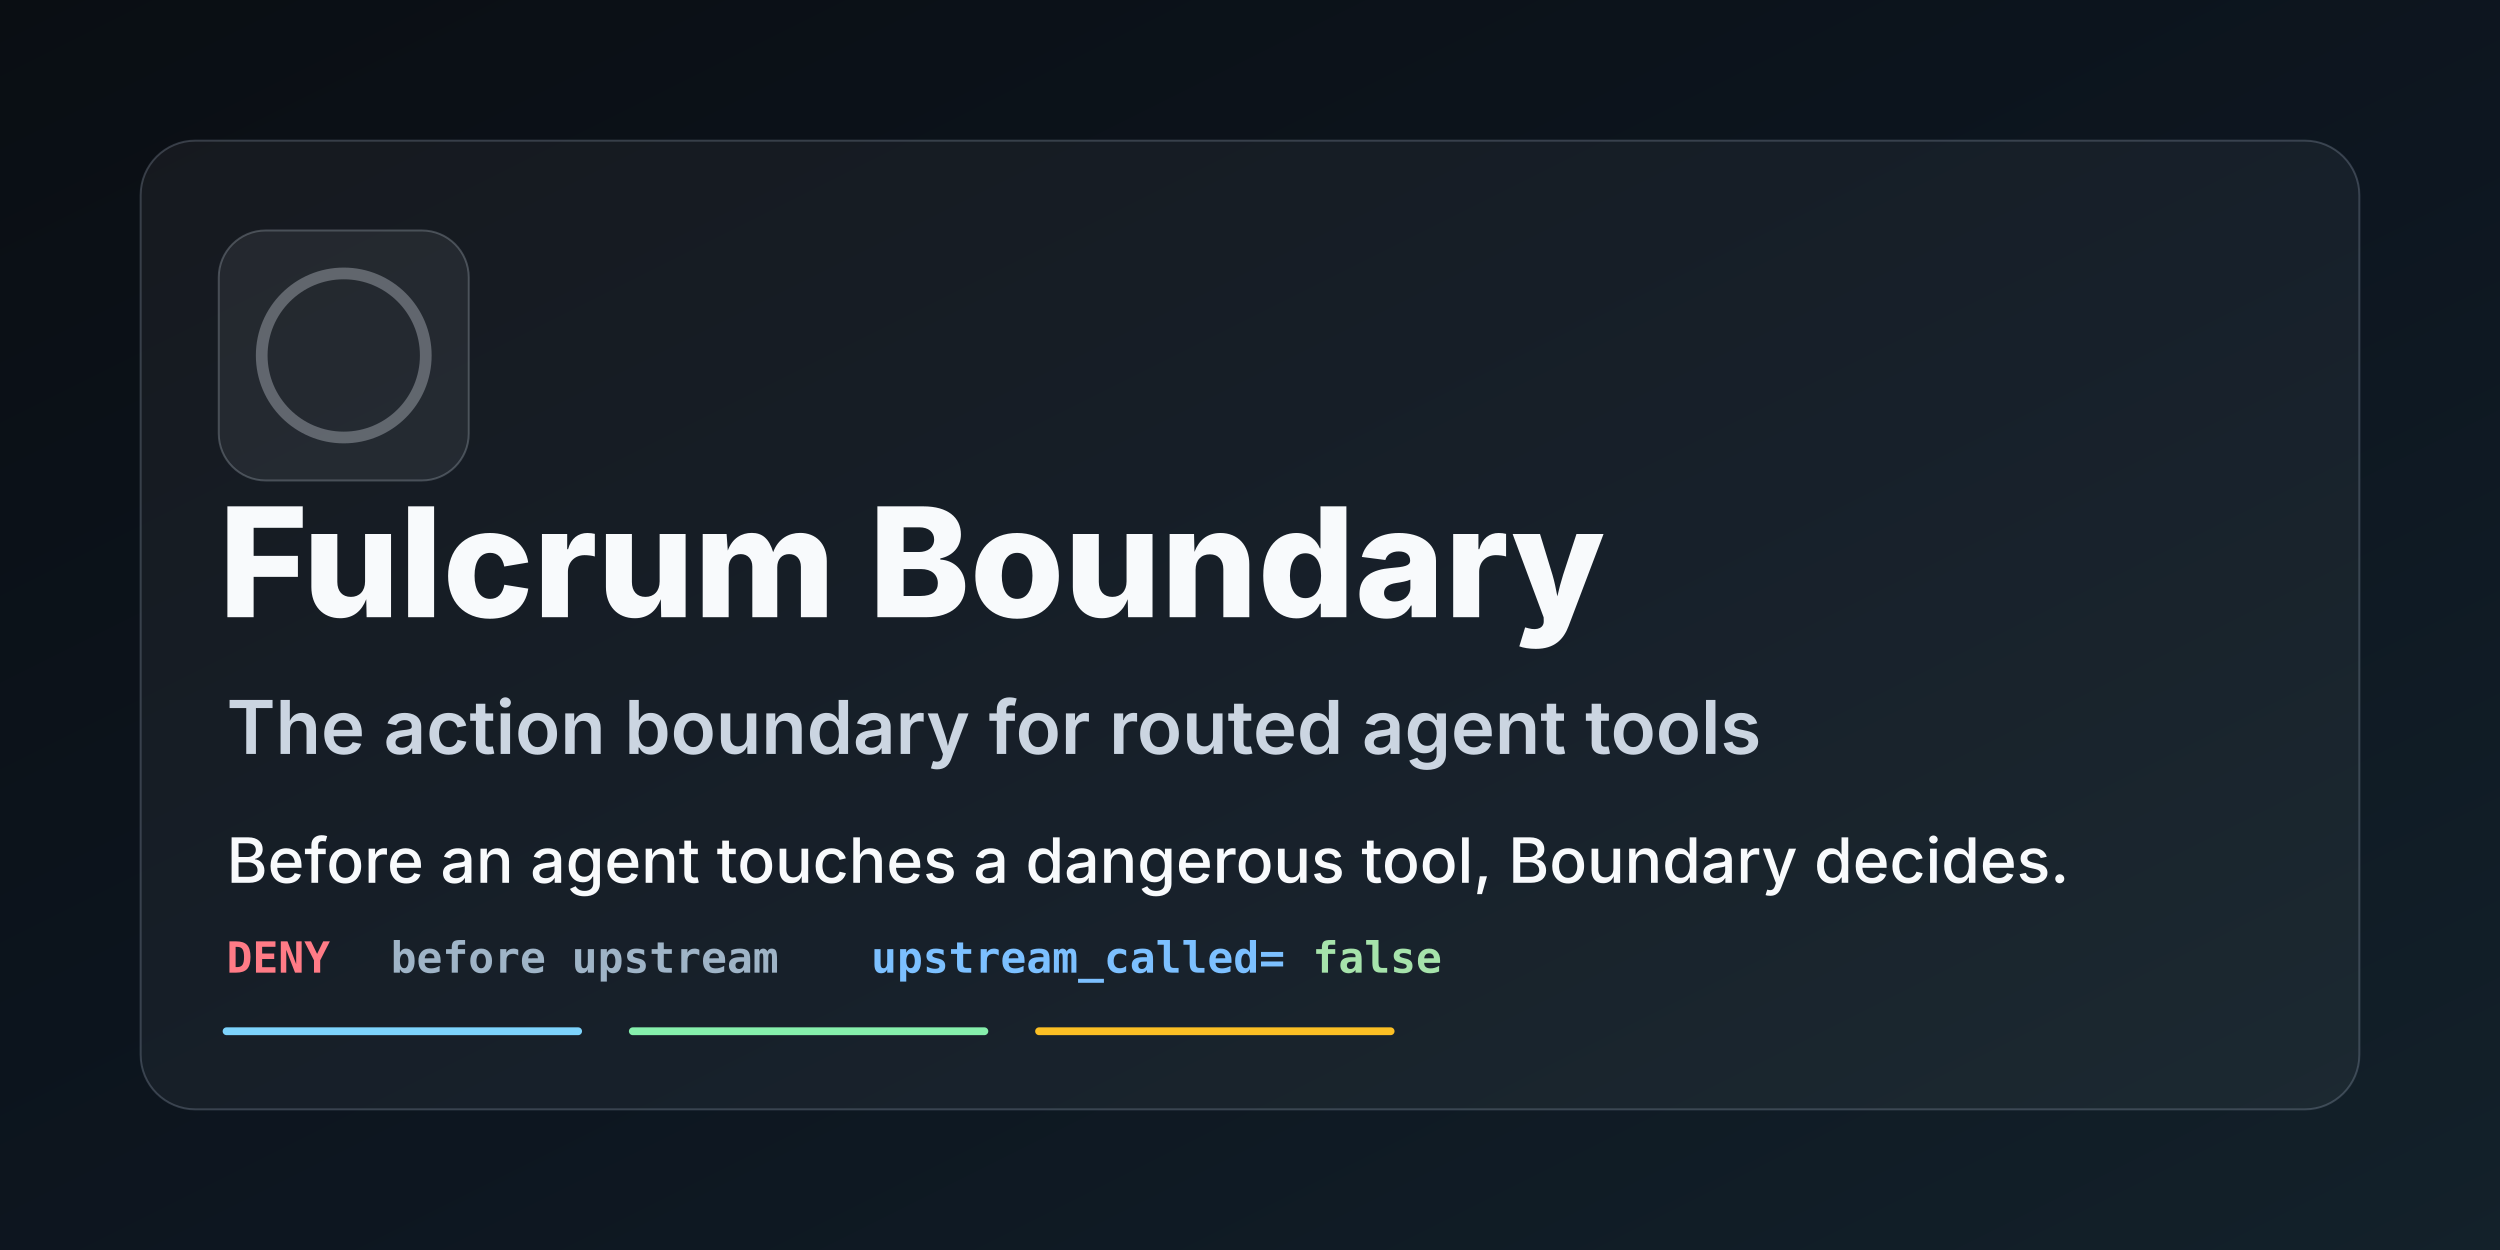
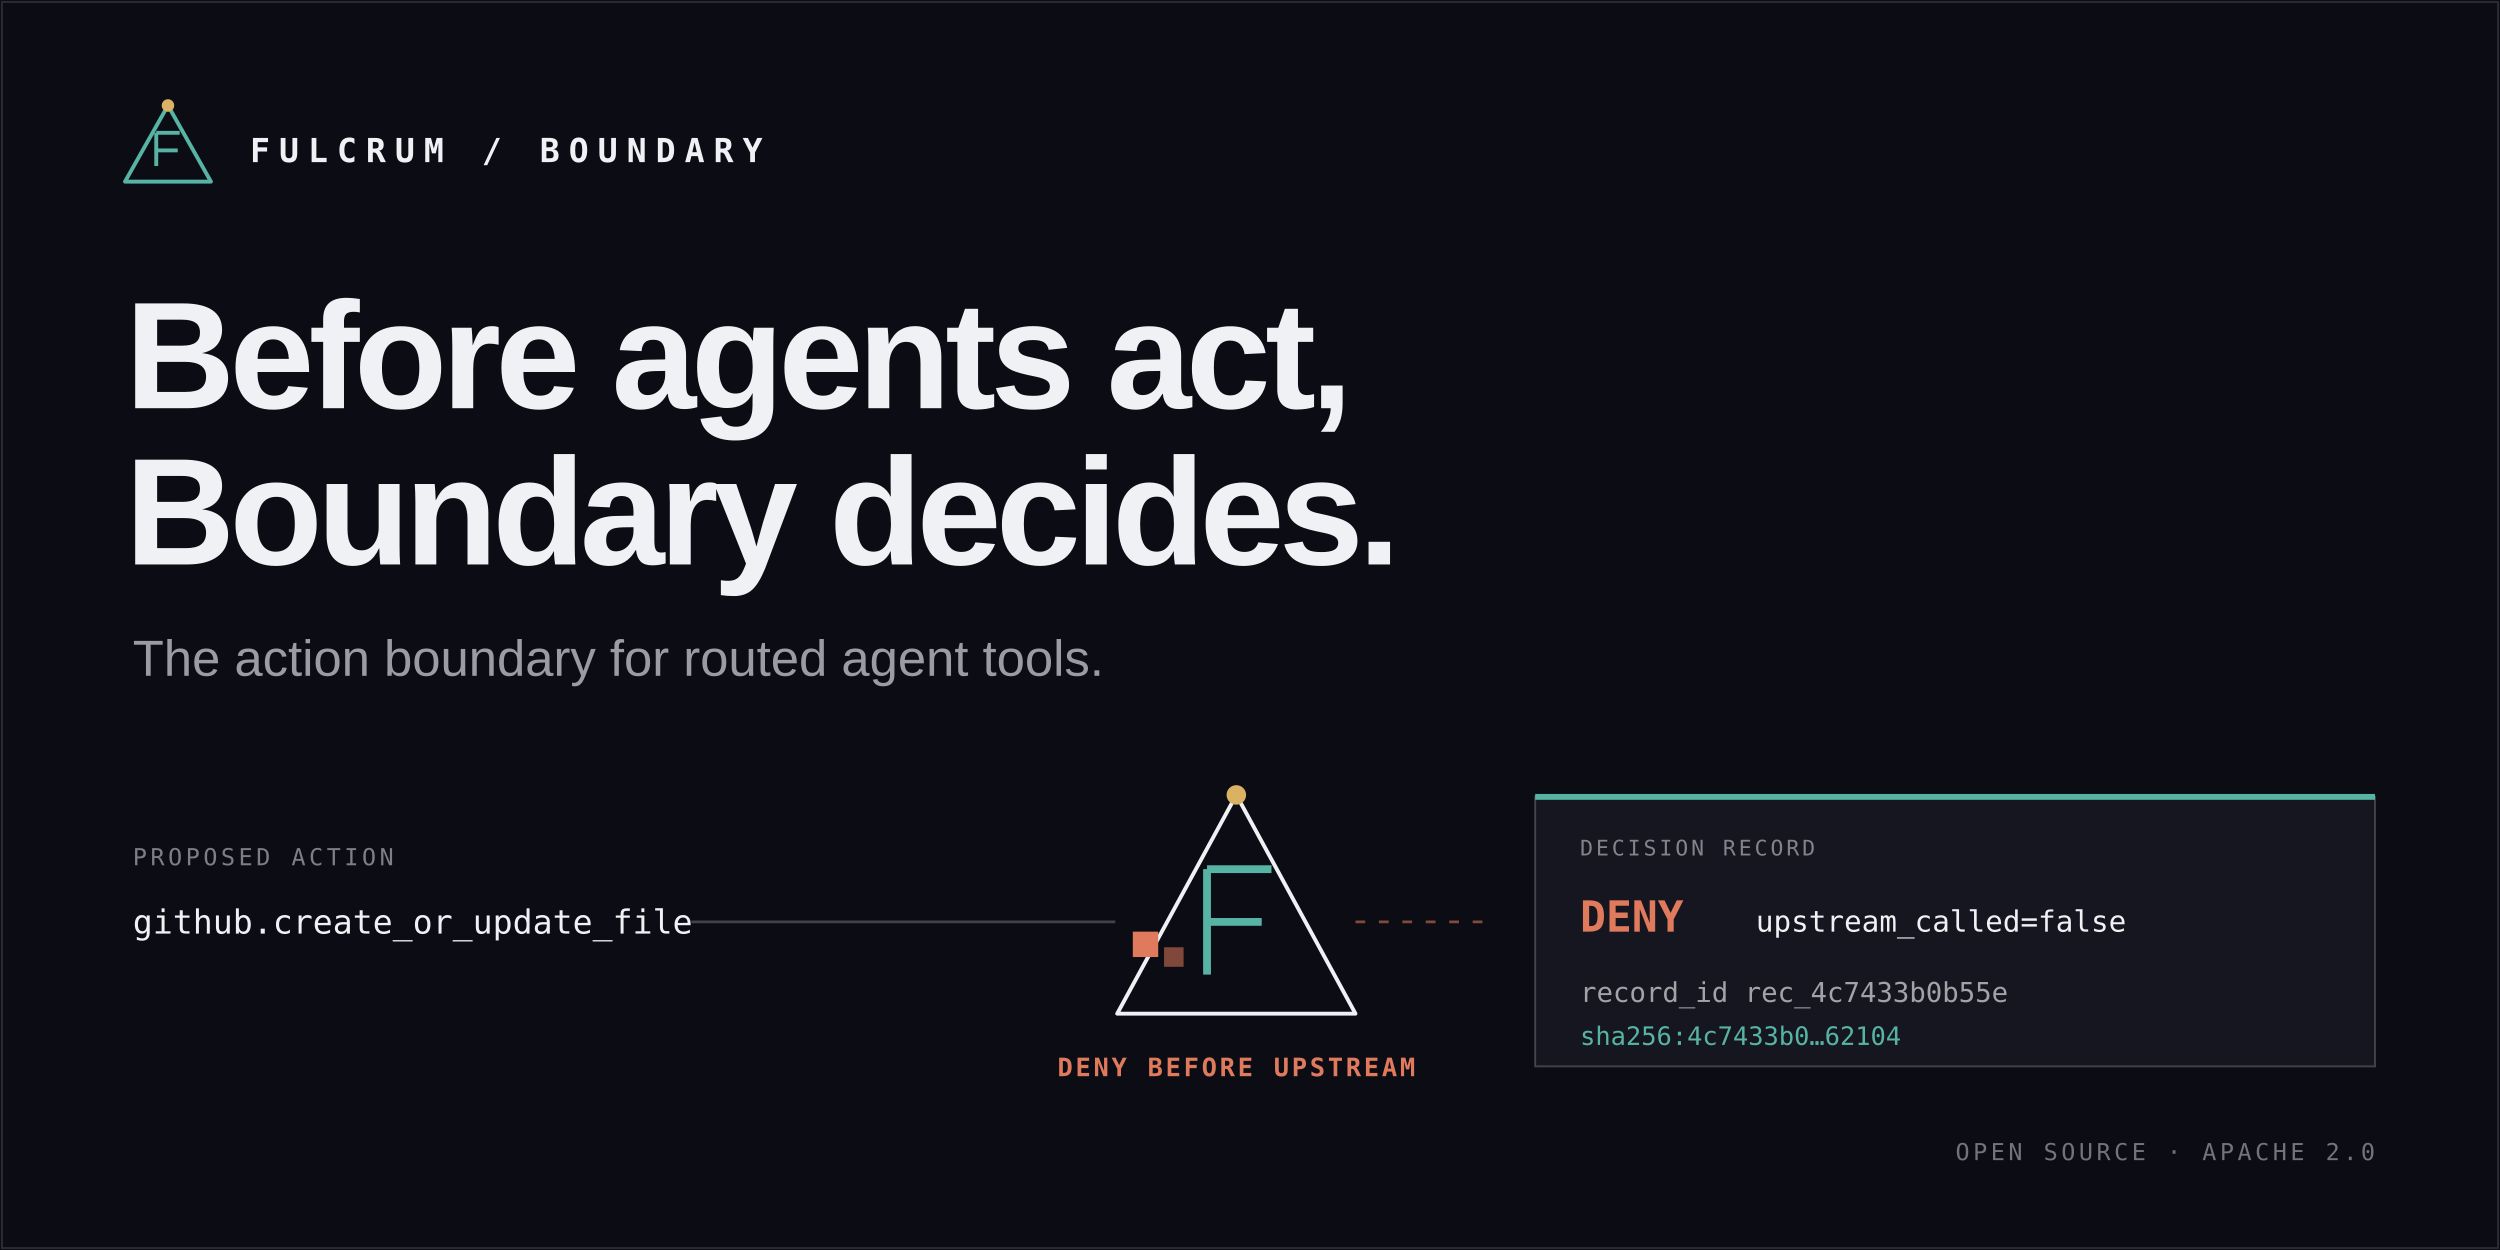
<svg xmlns="http://www.w3.org/2000/svg" width="1280" height="640" viewBox="0 0 1280 640" role="img" aria-labelledby="title desc">
-   <defs>
-     <linearGradient id="bg" x1="0" y1="0" x2="1" y2="1">
-       <stop offset="0" stop-color="#0a0e13" />
-       <stop offset="0.55" stop-color="#0d1620" />
-       <stop offset="1" stop-color="#13212a" />
-     </linearGradient>
-     <linearGradient id="line" x1="0" y1="0" x2="1" y2="0">
-       <stop offset="0" stop-color="#7dd3fc" />
-       <stop offset="1" stop-color="#86efac" />
-     </linearGradient>
-   </defs>
-   <rect width="1280" height="640" fill="url(#bg)" />
-   <rect x="72" y="72" width="1136" height="496" rx="28" fill="#f8fafc" fill-opacity="0.045" stroke="#dbeafe" stroke-opacity="0.20" />
-   <g transform="translate(112 118)">
-     <rect x="0" y="0" width="128" height="128" rx="24" fill="#e2e8f0" fill-opacity="0.07" stroke="#cbd5e1" stroke-opacity="0.26" />
-     <path d="M35 64h58" stroke="url(#line)" stroke-width="10" stroke-linecap="round" />
-     <path d="M64 35v58" stroke="url(#line)" stroke-width="10" stroke-linecap="round" />
-     <circle cx="64" cy="64" r="42" fill="none" stroke="#e2e8f0" stroke-opacity="0.32" stroke-width="6" />
+   <rect width="1280" height="640" fill="#0C0C14" />
+   <path d="M1 1H1279V639H1Z" fill="none" stroke="#F0F1F5" stroke-opacity=".14" />
+   <g transform="translate(64 54)" fill="none" stroke-linejoin="round">
+     <path d="M22 0 44 39H0Z" stroke="#57B3A4" stroke-width="2" />
+     <circle cx="22" cy="0" r="3.2" fill="#DBB264" stroke="none" />
+     <path d="M16 14v17m0-17h12m-12 9h11" stroke="#57B3A4" stroke-width="2" />
  </g>
-   <text x="112" y="316" fill="#f8fafc" font-family="Inter, ui-sans-serif, system-ui, -apple-system, BlinkMacSystemFont, Segoe UI, sans-serif" font-size="78" font-weight="800">Fulcrum Boundary</text>
-   <text x="116" y="386" fill="#cbd5e1" font-family="Inter, ui-sans-serif, system-ui, -apple-system, BlinkMacSystemFont, Segoe UI, sans-serif" font-size="38" font-weight="600">The action boundary for routed agent tools</text>
-   <text x="116" y="452" fill="#f8fafc" font-family="Inter, ui-sans-serif, system-ui, -apple-system, BlinkMacSystemFont, Segoe UI, sans-serif" font-size="32" font-weight="500">Before an agent touches a dangerous tool, Boundary decides.</text>
-   <g transform="translate(116 498)" font-family="'JetBrains Mono', ui-monospace, SFMono-Regular, Menlo, monospace" font-size="22" font-weight="600">
-     <text x="0" y="0" fill="#ff7b86">DENY</text>
-     <text x="84" y="0" fill="#9fb4c7">before upstream</text>
-     <text x="330" y="0" fill="#7cc0ff">upstream_called=</text>
-     <text x="556" y="0" fill="#a6e3ab">false</text>
+   <text x="128" y="83" fill="#F0F1F5" font-family="ui-monospace, SFMono-Regular, Menlo, monospace" font-size="17" font-weight="600" letter-spacing="4.6">FULCRUM / BOUNDARY</text>
+   <text x="64" y="209" fill="#F0F1F5" font-family="Instrument Sans, Helvetica Neue, Arial, sans-serif" font-size="78" font-weight="700" letter-spacing="-2.8">Before agents act,</text>
+   <text x="64" y="289" fill="#F0F1F5" font-family="Instrument Sans, Helvetica Neue, Arial, sans-serif" font-size="78" font-weight="700" letter-spacing="-2.8">Boundary decides.</text>
+   <text x="68" y="346" fill="#F0F1F5" fill-opacity=".63" font-family="Instrument Sans, Helvetica Neue, Arial, sans-serif" font-size="26">The action boundary for routed agent tools.</text>
+   <text x="68" y="443" fill="#F0F1F5" fill-opacity=".5" font-family="ui-monospace, SFMono-Regular, Menlo, monospace" font-size="12" letter-spacing="1.8">PROPOSED ACTION</text>
+   <text x="68" y="478" fill="#F0F1F5" font-family="ui-monospace, SFMono-Regular, Menlo, monospace" font-size="17">github.create_or_update_file</text>
+   <path d="M354 472H571" stroke="#F0F1F5" stroke-opacity=".24" stroke-width="1.4" />
+   <g transform="translate(572 407)" fill="none" stroke-linejoin="round">
+     <path d="M61 0 122 112H0Z" stroke="#F0F1F5" stroke-width="2" />
+     <circle cx="61" cy="0" r="5" fill="#DBB264" stroke="none" />
+     <path d="M46 38v54m0-54h33m-33 27h28" stroke="#57B3A4" stroke-width="4" />
+     <rect x="8" y="70" width="13" height="13" fill="#E07A5C" stroke="none" />
+     <rect x="24" y="78" width="10" height="10" fill="#E07A5C" fill-opacity=".55" stroke="none" />
  </g>
-   <g transform="translate(116 528)" fill="none" stroke-linecap="round" stroke-width="4">
-     <path d="M0 0h180" stroke="#7dd3fc" />
-     <path d="M208 0h180" stroke="#86efac" />
-     <path d="M416 0h180" stroke="#fbbf24" />
+   <text x="633" y="551" text-anchor="middle" fill="#E07A5C" font-family="ui-monospace, SFMono-Regular, Menlo, monospace" font-size="13" font-weight="700" letter-spacing="1.4">DENY BEFORE UPSTREAM</text>
+   <path d="M694 472H765" stroke="#E07A5C" stroke-opacity=".56" stroke-width="1.4" stroke-dasharray="5 7" />
+   <g transform="translate(786 408)">
+     <path d="M0 0H430V138H0Z" fill="#161620" stroke="#F0F1F5" stroke-opacity=".22" />
+     <path d="M0 0H430" stroke="#57B3A4" stroke-width="3" />
+     <text x="23" y="30" fill="#F0F1F5" fill-opacity=".5" font-family="ui-monospace, SFMono-Regular, Menlo, monospace" font-size="11" letter-spacing="1.5">DECISION RECORD</text>
+     <text x="23" y="69" fill="#E07A5C" font-family="ui-monospace, SFMono-Regular, Menlo, monospace" font-size="22" font-weight="700">DENY</text>
+     <text x="113" y="69" fill="#F0F1F5" font-family="ui-monospace, SFMono-Regular, Menlo, monospace" font-size="15">upstream_called=false</text>
+     <text x="23" y="105" fill="#F0F1F5" fill-opacity=".64" font-family="ui-monospace, SFMono-Regular, Menlo, monospace" font-size="14">record_id  rec_4c7433b0b55e</text>
+     <text x="23" y="127" fill="#57B3A4" font-family="ui-monospace, SFMono-Regular, Menlo, monospace" font-size="13">sha256:4c7433b0…62104</text>
  </g>
+   <text x="1216" y="594" text-anchor="end" fill="#F0F1F5" fill-opacity=".45" font-family="ui-monospace, SFMono-Regular, Menlo, monospace" font-size="12" letter-spacing="1.8">OPEN SOURCE · APACHE 2.0</text>
</svg>
